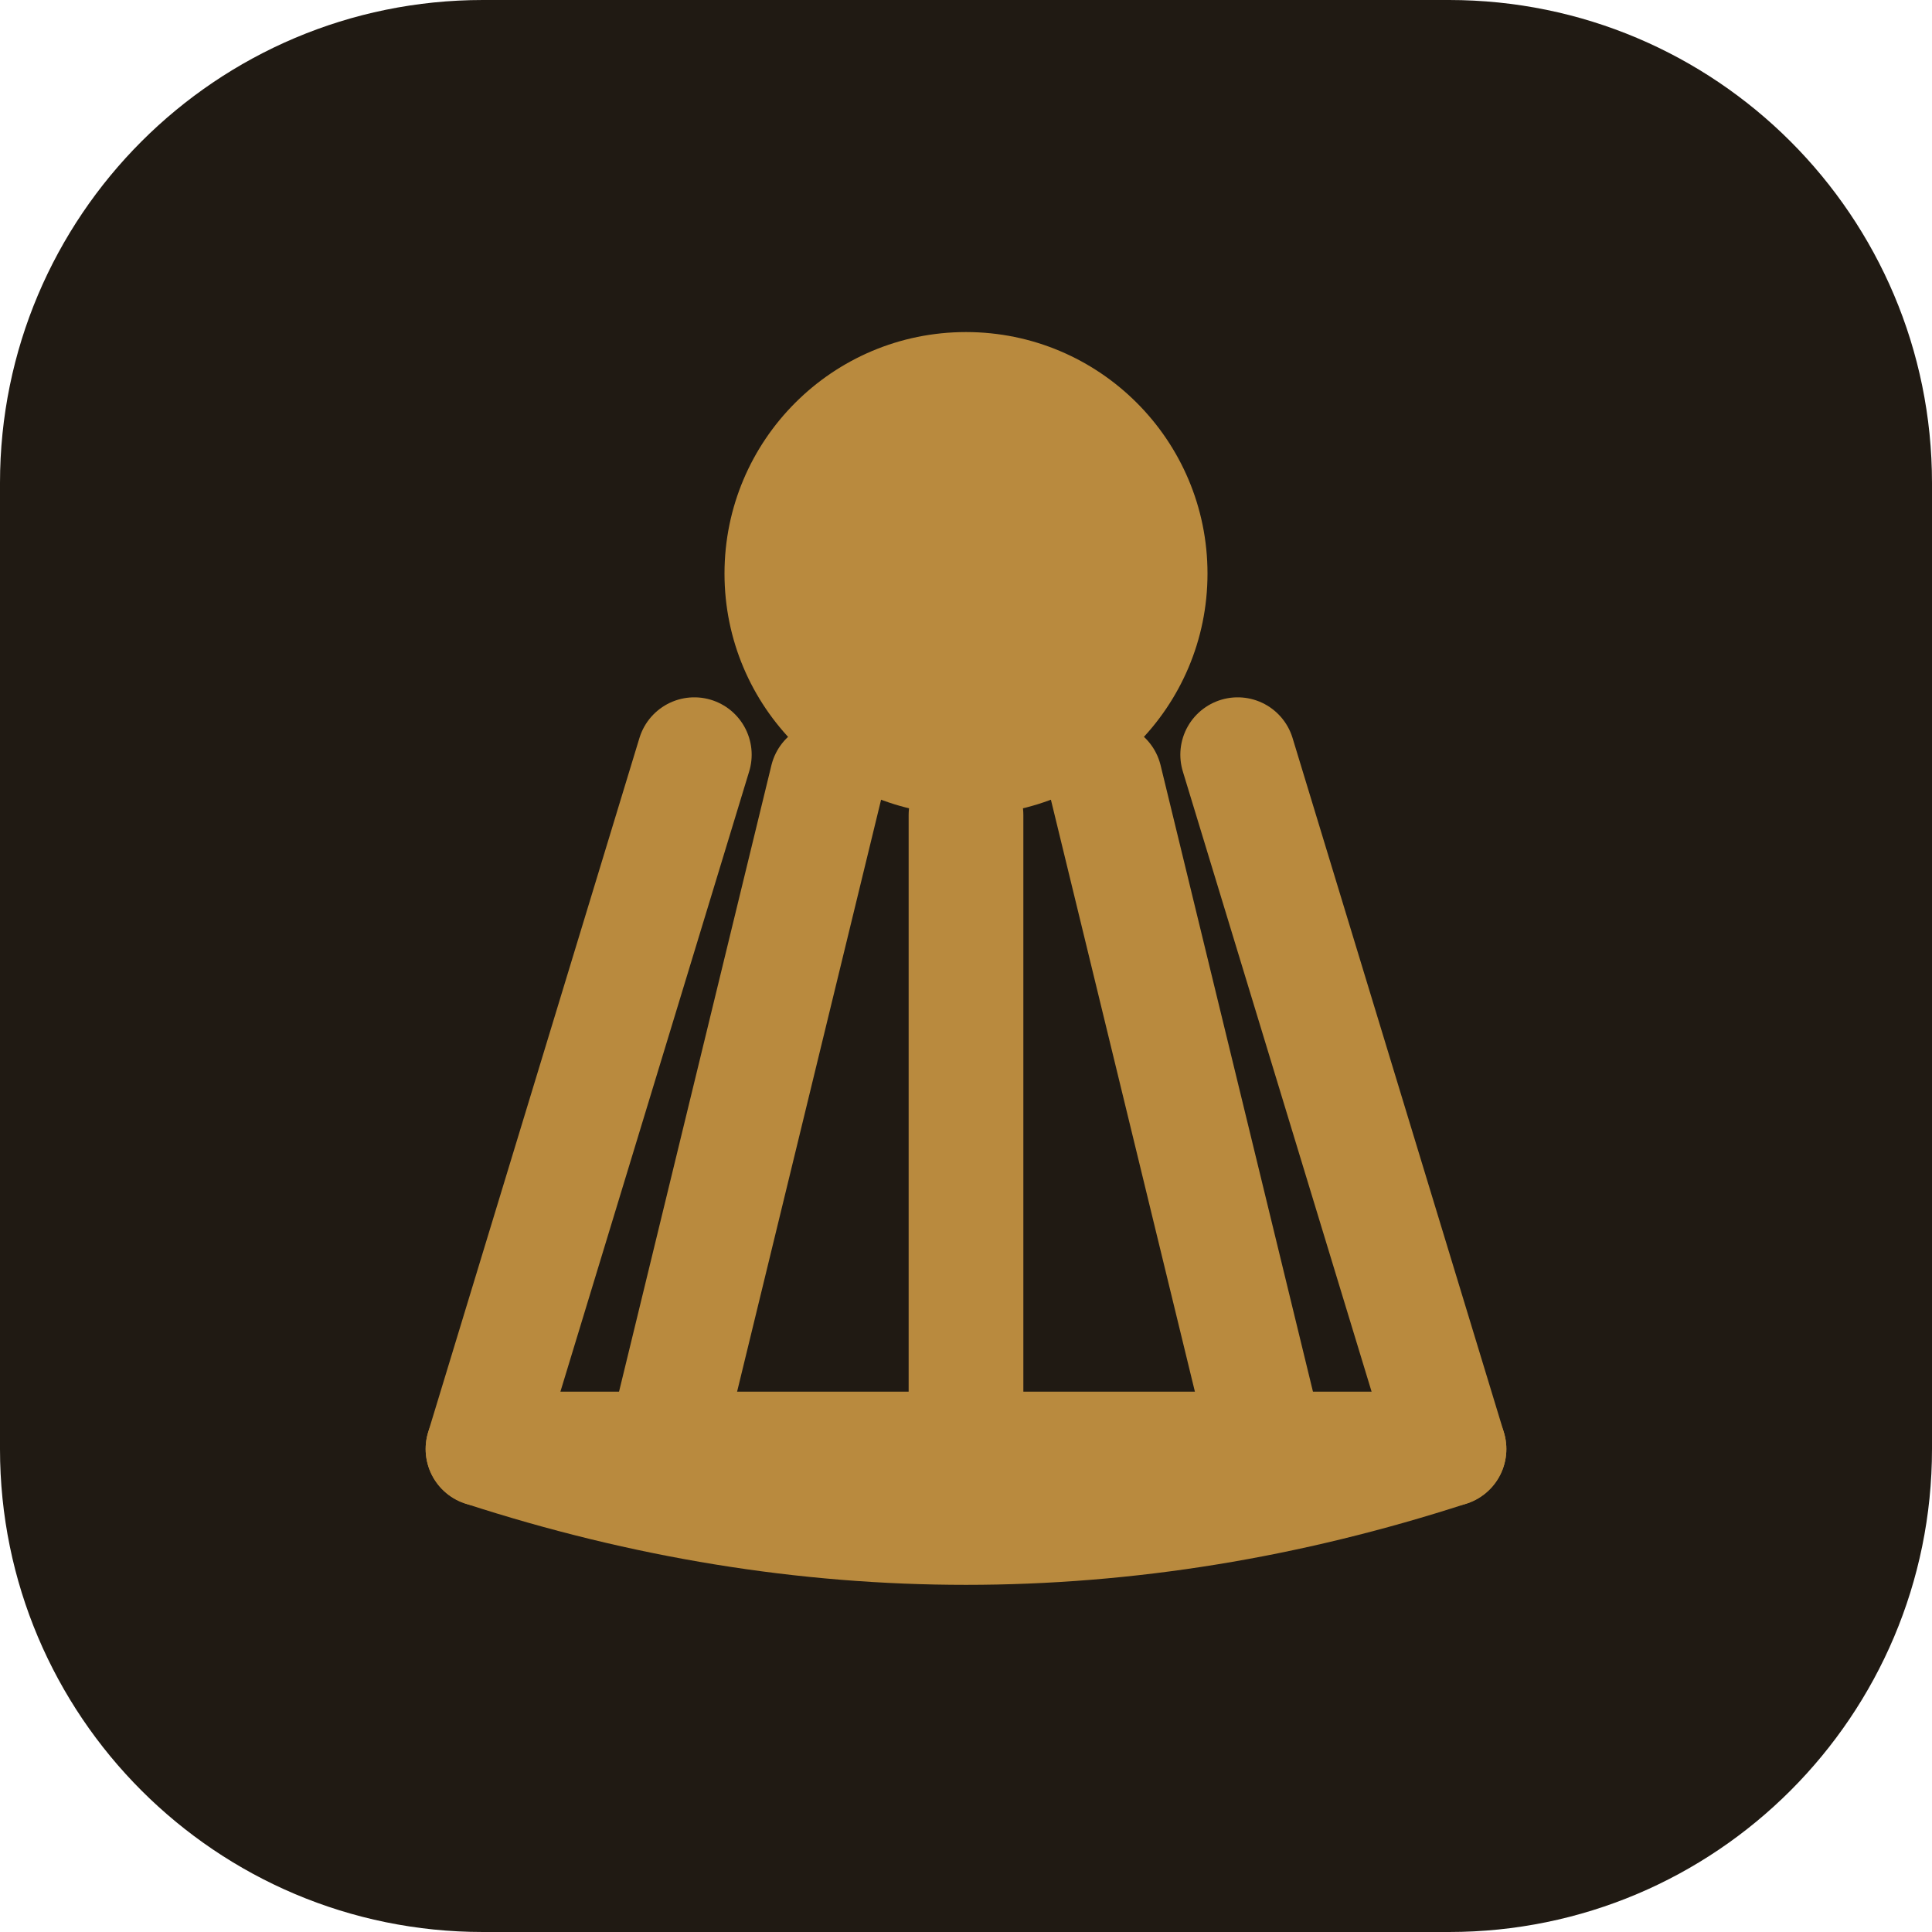
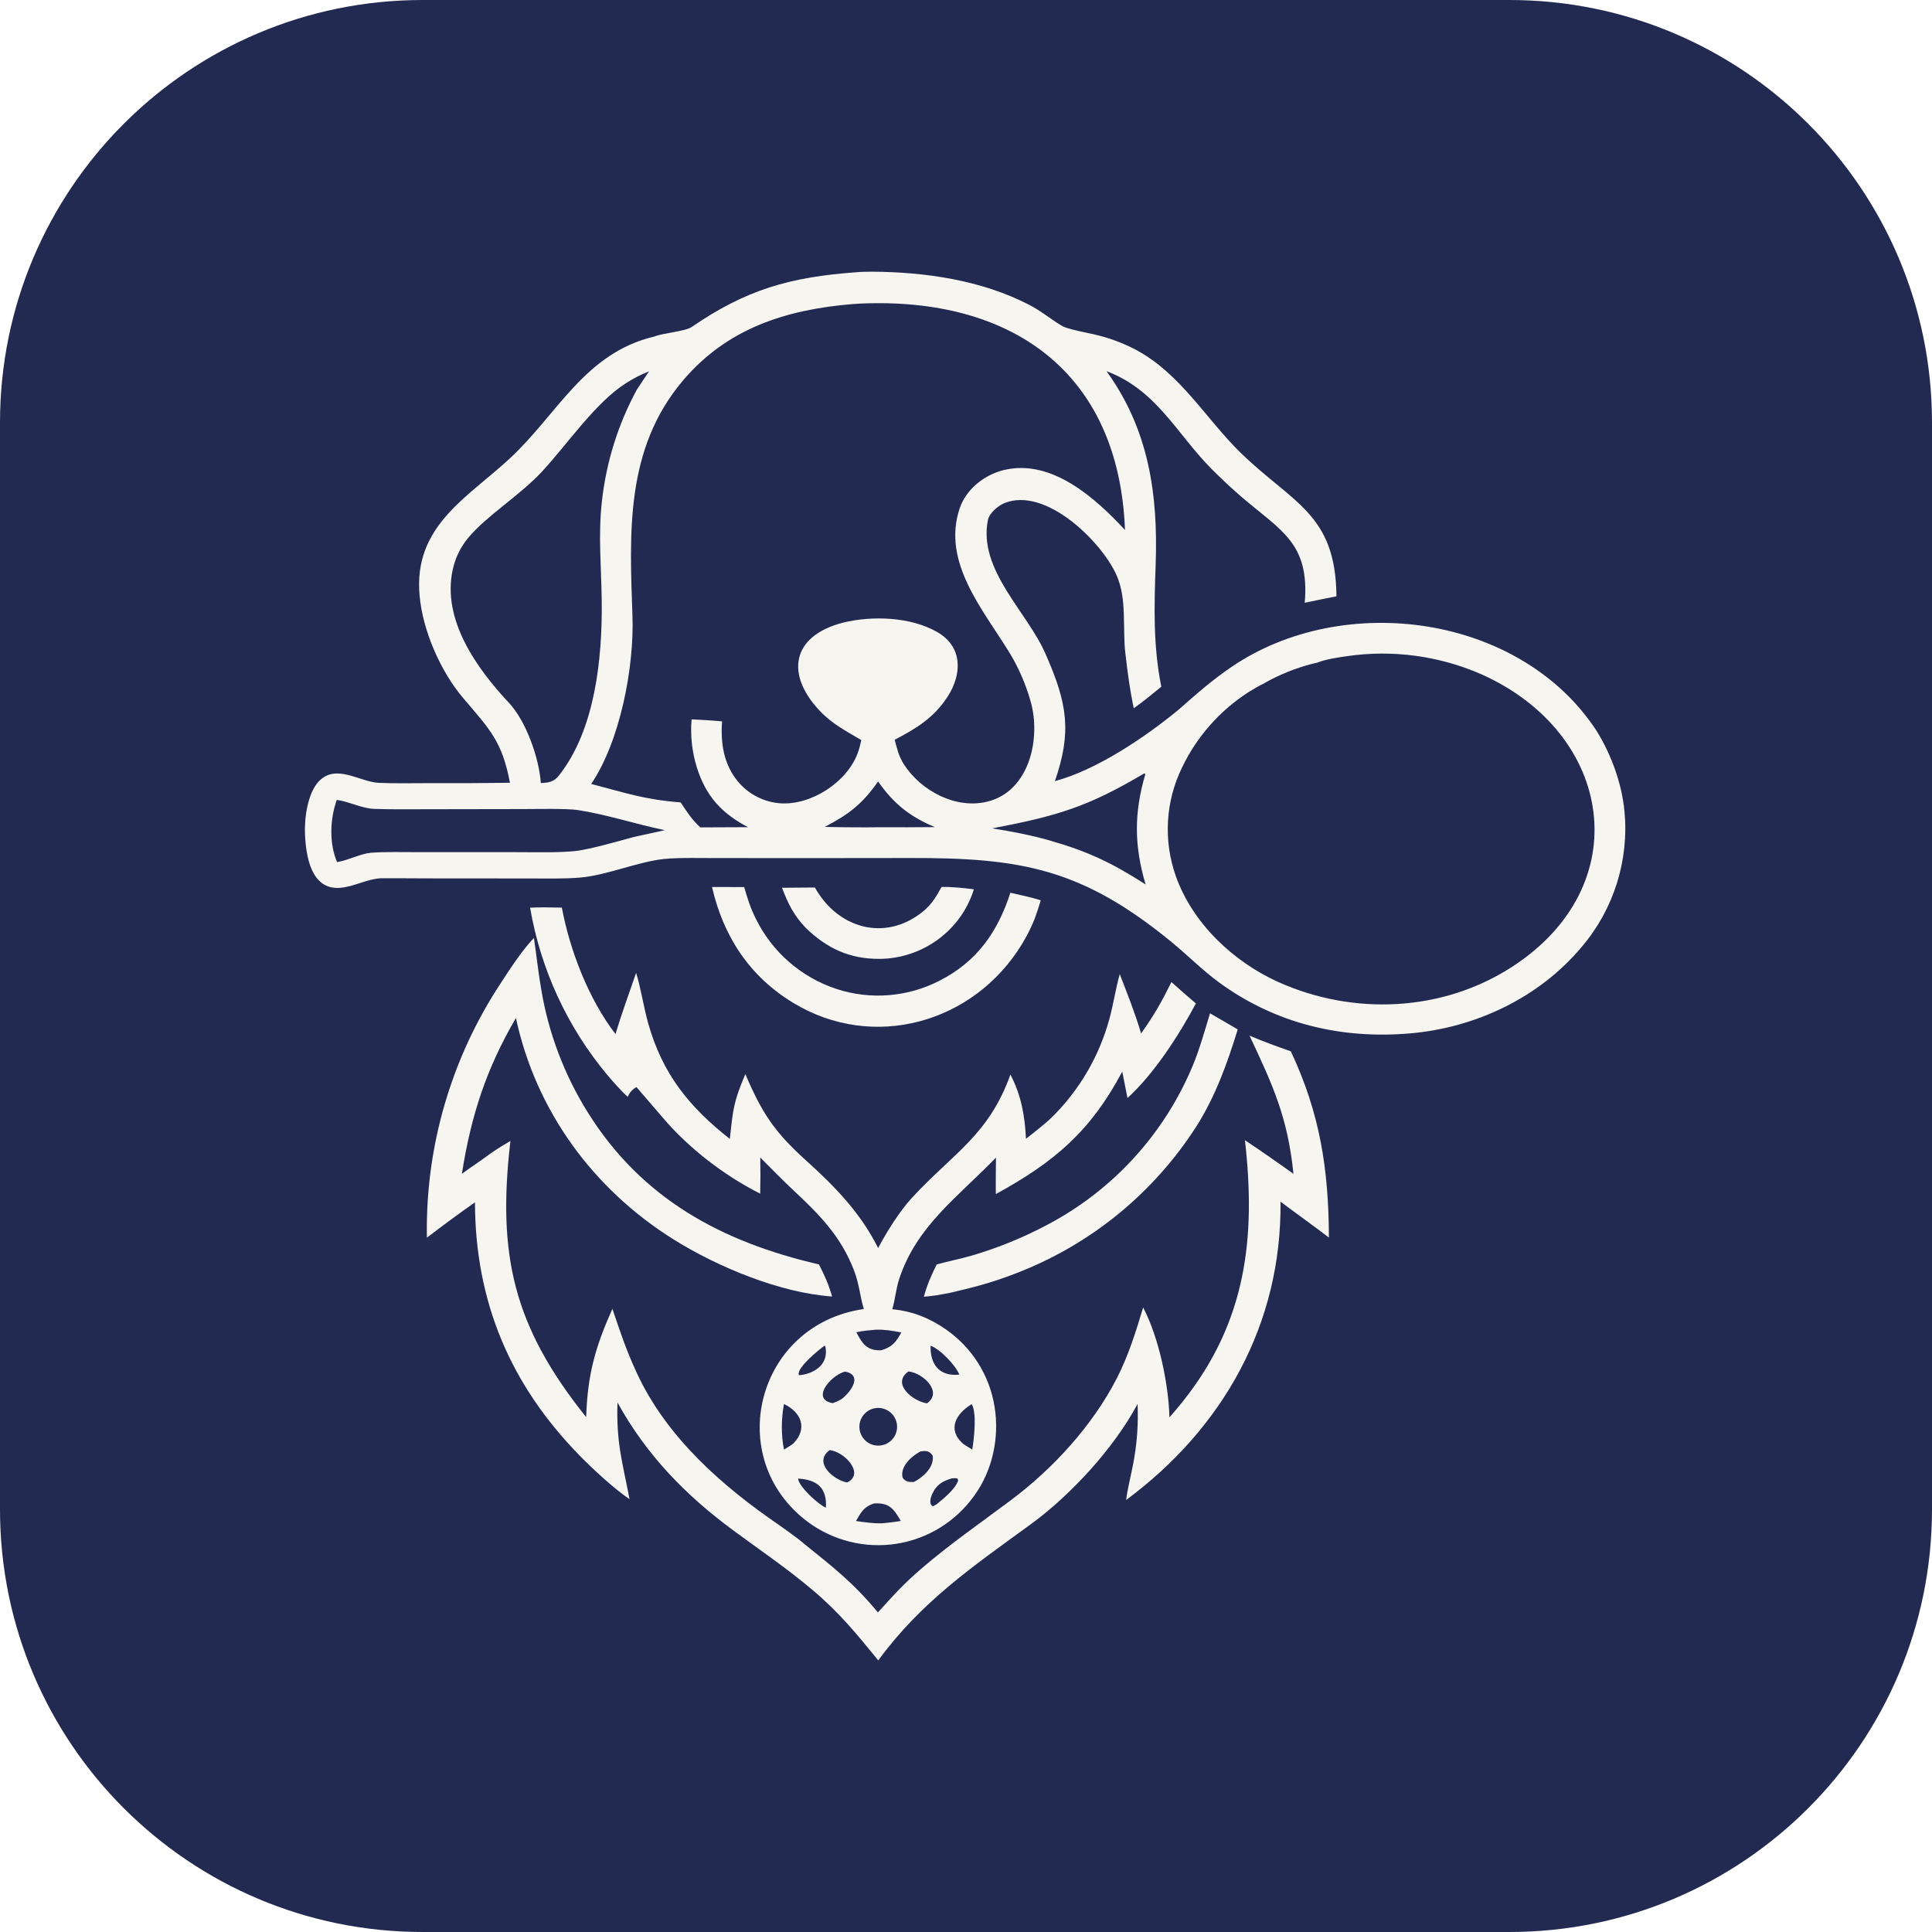
- <svg xmlns="http://www.w3.org/2000/svg" width="32" height="32" viewBox="0 0 32 32">
-   <rect width="32" height="32" rx="8" fill="#201a13" />
-   <circle cx="16" cy="9.5" r="4" fill="#b98a3e" />
-   <g fill="none" stroke="#b98a3e" stroke-width="1.9" stroke-linecap="round" stroke-linejoin="round">
-     <path d="M11.5 12.5 L8 24 h16 L20.5 12.5" />
-     <path d="M16 13.5 V24 M13.7 12.9 L11 24 M18.3 12.9 L21 24" />
-     <path d="M8 24 q8 2.6 16 0" />
+ <svg xmlns="http://www.w3.org/2000/svg" width="64" height="64" viewBox="0 0 64 64">
+   <rect width="64" height="64" rx="14" fill="#232a52" />
+   <g transform="translate(10.1 9) scale(0.6667)" color="#f6f5f0" fill="#f6f5f0">
+     <path d="M28.201 0C30.843 0.019 33.612 0.421 35.982 1.643C36.612 1.967 37.072 2.377 37.649 2.71C37.895 2.852 38.872 3.037 39.195 3.111C39.929 3.275 40.637 3.536 41.302 3.887C43.524 5.08 44.785 7.337 46.506 9.009C49.099 11.525 51.221 12.028 51.255 16.13C50.729 16.232 50.203 16.339 49.679 16.451C49.929 13.49 48.514 12.88 46.536 11.189C46.015 10.737 45.512 10.267 45.027 9.778C43.306 8.037 42.317 5.876 39.829 4.943C41.934 7.849 42.395 11.061 42.272 14.549C42.198 16.637 42.142 18.557 42.552 20.622C42.096 20.994 41.662 21.354 41.182 21.696C40.986 20.738 40.886 19.976 40.772 19.012C40.61 17.715 40.868 16.265 40.317 15.054C39.557 13.383 36.794 10.671 34.757 11.499C34.453 11.622 34.005 11.994 33.937 12.336C33.44 14.84 35.909 16.902 36.819 19.034C37.888 21.466 38.108 22.868 37.266 25.312C39.351 24.755 41.78 23.112 43.434 21.744C44.296 20.979 45.088 20.287 46.045 19.636C51.611 15.847 60.414 17.023 64.197 22.84C64.92 24.024 65.429 25.416 65.565 26.802C65.799 29.239 65.038 31.667 63.454 33.533C61.343 36.068 58.169 37.568 54.906 37.847C51.466 38.142 48.204 37.354 45.402 35.3C44.608 34.718 43.831 33.938 43.064 33.309C38.62 29.666 35.602 29.118 30.076 29.133L25.581 29.138L20.523 29.136C19.8 29.137 18.546 29.107 17.848 29.18C16.543 29.317 14.988 29.997 13.658 30.106C12.846 30.173 11.925 30.149 11.1 30.149L6.111 30.145C5.336 30.144 4.534 30.134 3.762 30.139C3.061 30.183 2.462 30.552 1.758 30.613C0.304 30.738 0.052 29.033 0.004 27.945C-0.03 27.17 0.13 25.893 0.71 25.305C1.558 24.446 2.694 25.333 3.642 25.397C4.468 25.435 5.33 25.413 6.161 25.413C7.503 25.419 8.846 25.413 10.189 25.395C9.796 23.321 9.183 22.738 7.862 21.182C6.736 19.857 5.846 17.814 5.699 16.087C5.383 12.638 8.079 11.232 10.188 9.274C12.556 7.076 13.91 4.032 17.37 3.22C17.752 3.058 18.917 2.956 19.204 2.758C21.907 0.898 24.09 0.262 27.45 0.024C27.598 0.007 28.034 -0.001 28.201 0ZM58.455 20.003C56.358 19.085 54.045 18.773 51.779 19.103C51.354 19.162 50.733 19.258 50.331 19.413L50.292 19.428C50.186 19.451 50.076 19.477 49.964 19.506C49.74 19.565 49.508 19.638 49.274 19.72C49.216 19.74 49.157 19.761 49.099 19.783C49.07 19.794 49.041 19.805 49.011 19.816C48.953 19.838 48.895 19.861 48.837 19.884C48.75 19.919 48.664 19.956 48.579 19.992C48.408 20.067 48.242 20.144 48.083 20.224C48.03 20.251 47.978 20.278 47.927 20.305C47.876 20.332 47.826 20.359 47.777 20.387C47.752 20.4 47.728 20.414 47.704 20.428C47.68 20.442 47.656 20.456 47.633 20.47C47.498 20.518 46.992 20.823 46.858 20.909C45.447 21.823 44.316 23.109 43.588 24.625C42.761 26.309 42.647 28.255 43.271 30.024C44.101 32.376 46.131 34.288 48.371 35.297C52.096 36.968 56.514 36.783 59.976 34.543C66.223 30.503 65.033 22.939 58.455 20.003ZM41.703 24.93C38.891 26.592 37.427 27.034 34.147 27.661C34.95 27.777 36.22 28.025 36.997 28.259C38.899 28.801 40.088 29.367 41.772 30.445C41.2 28.517 41.194 26.887 41.76 24.961L41.703 24.93ZM1.585 26.245C1.244 27.186 1.2 28.414 1.599 29.336L1.659 29.325C2.19 29.226 2.807 28.91 3.275 28.873C3.989 28.817 4.839 28.842 5.568 28.841L10.502 28.842C11.338 28.842 12.675 28.876 13.479 28.781C14.199 28.695 15.593 28.29 16.341 28.089L17.884 27.75C16.434 27.448 14.972 26.965 13.562 26.75C13.021 26.667 11.482 26.7 10.87 26.701L6.098 26.709C5.218 26.71 4.328 26.723 3.449 26.692C2.816 26.669 2.167 26.317 1.585 26.245ZM40.748 12.833C40.446 4.964 35.093 1.252 27.596 1.585C27.475 1.59 27.355 1.597 27.235 1.607C23.908 1.879 20.976 2.815 18.778 5.416C15.905 8.816 16.132 12.988 16.276 17.12C16.365 19.662 15.661 23.33 14.226 25.452C15.978 25.911 16.864 26.226 18.67 26.37C19.002 26.864 19.207 27.204 19.647 27.611L22.016 27.601C20.715 26.914 19.929 26.069 19.478 24.641C19.235 23.866 19.145 23.052 19.214 22.242C19.725 22.27 20.22 22.295 20.729 22.343C20.647 23.418 20.809 24.496 21.529 25.346C22.051 25.966 22.8 26.35 23.607 26.414C25.143 26.526 26.915 25.381 27.461 23.939C27.54 23.731 27.599 23.49 27.647 23.273C26.896 22.829 26.196 22.467 25.586 21.824C23.862 20.005 24.182 18.098 26.736 17.438C28.191 17.082 30.102 17.145 31.422 17.907C32.704 18.646 32.651 20.009 31.934 21.116C31.255 22.165 30.384 22.694 29.306 23.256C29.413 23.679 29.517 24.098 29.757 24.47C30.612 25.8 32.348 26.726 33.928 26.327C36.025 25.797 36.586 23.142 36.051 21.323C35.823 20.512 35.461 19.673 35.022 18.953C33.716 16.813 31.63 14.444 32.536 11.753C32.859 10.796 33.782 10.079 34.743 9.852C37.119 9.292 39.28 11.255 40.748 12.833ZM28.482 25.329C27.701 26.436 27.054 26.952 25.83 27.586C26.748 27.609 27.667 27.615 28.585 27.604C29.491 27.609 30.397 27.607 31.303 27.597C30.07 27.084 29.251 26.437 28.482 25.329ZM17.099 4.951C16.658 5.128 16.354 5.289 15.956 5.538C14.428 6.506 13.044 8.575 11.767 9.947C10.67 11.125 9.048 12.109 8.12 13.217C7.736 13.677 7.469 14.224 7.344 14.811C6.8 17.309 8.553 19.728 10.139 21.423C10.994 22.338 11.637 24.161 11.722 25.407C12.088 25.396 12.366 25.356 12.616 25.042C14.425 22.764 14.78 19.207 14.749 16.39C14.729 14.613 14.566 13.155 14.757 11.416C14.97 9.473 15.558 7.589 16.489 5.87C16.688 5.563 16.896 5.256 17.099 4.951Z" fill="currentColor" />
+     <path d="M11.19 31.6C11.72 31.574 12.237 31.588 12.768 31.597C13.168 33.737 14.101 36.144 15.432 37.88C15.738 36.861 16.112 35.849 16.457 34.839C16.69 35.58 16.831 36.537 17.05 37.32C17.766 39.873 19.09 41.493 21.113 43.091C21.273 41.641 21.286 41.277 21.885 39.869C22.697 41.775 23.32 42.737 24.89 44.151C26.328 45.445 27.608 46.76 28.483 48.513C28.906 47.708 29.561 46.665 30.178 45.999C32.238 43.777 33.974 42.903 35.056 39.893C35.601 40.941 35.767 41.931 35.829 43.085C36.289 42.716 36.791 42.344 37.206 41.925C38.524 40.593 39.468 38.958 39.967 37.151C40.172 36.407 40.284 35.62 40.488 34.902C40.874 35.9 41.242 36.823 41.549 37.85C42.197 36.938 42.564 36.289 43.056 35.296C43.456 35.657 43.861 36.011 44.271 36.36C43.443 37.917 42.185 39.868 40.871 41.058C40.788 40.62 40.702 40.182 40.613 39.745C39.043 42.696 37.265 44.227 34.331 45.83C34.321 45.24 34.335 44.612 34.337 44.019C32.472 45.953 30.394 47.41 29.531 50.045C29.366 50.547 29.341 51.001 29.2 51.5L29.184 51.554C30.172 51.641 31.058 51.998 31.866 52.566C33.151 53.462 34.017 54.841 34.266 56.387C34.519 57.921 34.169 59.569 33.248 60.831C32.334 62.106 30.947 62.961 29.397 63.206C27.842 63.448 26.255 63.058 24.991 62.121C20.754 58.957 22.43 52.309 27.773 51.542C27.576 50.905 27.552 50.313 27.277 49.605C26.616 47.898 25.541 46.828 24.243 45.614C23.72 45.126 23.14 44.526 22.626 44.016C22.639 44.614 22.637 45.212 22.622 45.81C20.832 44.908 19.054 43.541 17.756 42.002C17.39 41.567 16.826 40.931 16.473 40.512C16.127 40.707 16.049 40.996 16.048 40.999C15.779 40.786 15.262 40.188 15.029 39.915C13.037 37.532 11.712 34.662 11.19 31.6ZM29.609 62.071C29.252 61.465 29.052 61.165 28.282 61.2C27.777 61.366 27.634 61.632 27.383 62.075C27.826 62.139 28.256 62.204 28.704 62.188C29.002 62.155 29.317 62.126 29.609 62.071ZM24.506 59.968C24.539 60.373 25.52 61.258 25.886 61.414C25.952 60.441 25.451 60.017 24.506 59.968ZM32.44 59.978C32.335 59.925 32.24 59.95 32.119 59.962C31.68 60.102 31.41 60.252 31.194 60.683C31.102 60.867 30.974 61.225 31.203 61.345C31.264 61.312 31.335 61.276 31.393 61.239C31.724 60.974 32.33 60.475 32.456 60.072L32.44 59.978ZM26.072 58.553C25.249 59.157 26.245 60.03 26.941 60.161C27.841 59.734 26.817 58.626 26.072 58.553ZM31.193 58.825C31.021 58.581 30.863 58.575 30.584 58.618C30.141 58.857 29.562 59.364 29.699 59.922C29.84 60.13 30.022 60.146 30.259 60.135C30.722 59.899 31.282 59.394 31.193 58.825ZM33.133 56.268C32.351 56.739 31.89 57.527 32.711 58.245C32.856 58.337 33.012 58.441 33.16 58.526C33.245 58.004 33.398 56.72 33.133 56.268ZM23.804 56.263C23.669 56.974 23.656 57.813 23.806 58.523C23.962 58.429 24.143 58.33 24.28 58.214C24.99 57.479 24.663 56.666 23.804 56.263ZM29.39 57.144C29.252 56.643 28.733 56.35 28.233 56.492C27.737 56.632 27.448 57.145 27.585 57.642C27.722 58.138 28.233 58.431 28.731 58.297C29.233 58.163 29.529 57.645 29.39 57.144ZM29.99 54.643C29.13 55.244 30.192 56.119 30.909 56.229C31.709 55.672 30.731 54.723 29.99 54.643ZM26.83 54.649C26.063 54.879 25.151 56.04 26.225 56.219C26.414 56.147 26.602 56.081 26.758 55.945C27.156 55.598 27.712 54.812 26.83 54.649ZM25.831 53.358C25.572 53.532 24.365 54.517 24.552 54.83C25.257 54.773 25.974 54.344 25.882 53.535C25.872 53.454 25.874 53.43 25.831 53.358ZM31.088 53.364C31.062 54.298 31.527 54.901 32.516 54.803C32.336 54.335 31.558 53.531 31.088 53.364ZM28.376 52.568C28.011 52.599 27.756 52.622 27.399 52.694C27.692 53.265 27.929 53.618 28.634 53.593C29.184 53.429 29.357 53.201 29.635 52.709C29.222 52.623 28.799 52.555 28.376 52.568Z" fill="currentColor" />
+     <path d="M6.061 47.998L6.06 47.878C6.001 43.427 7.281 39.061 9.734 35.346C10.173 34.666 10.827 33.672 11.38 33.105C11.505 33.942 11.598 34.833 11.742 35.654C12.103 37.831 12.892 39.914 14.063 41.784C16.742 46.067 20.719 48.214 25.542 49.325C25.838 49.908 26.013 50.292 26.194 50.919C23.61 50.742 20.493 49.448 18.306 48.076C14.331 45.584 11.48 41.707 10.485 37.081C9 39.631 8.257 41.932 7.8 44.824C8.227 44.505 8.685 44.218 9.12 43.89C9.355 43.714 9.774 43.452 9.774 43.452C9.774 43.452 10.058 43.291 10.212 43.192C9.55 48.874 10.365 52.406 13.975 56.914C14.045 54.806 14.421 53.446 15.279 51.533C15.66 52.645 15.926 53.498 16.496 54.729C17.978 57.926 20.737 60.347 23.602 62.305C23.588 62.299 23.617 62.312 23.602 62.305C23.602 62.305 24.555 62.977 24.775 63.183C26.26 64.381 27.249 65.14 28.471 66.617C29.261 65.748 29.767 65.177 30.676 64.402C32.109 63.179 33.565 62.173 35.061 61.054C37.175 59.474 39.12 57.351 40.335 54.999C40.902 53.901 41.298 52.652 41.65 51.465C42.433 52.959 42.909 55.251 42.957 56.926C43.187 56.666 43.41 56.4 43.625 56.129C46.782 52.17 47.258 47.986 46.708 43.154C47.521 43.697 48.325 44.255 49.119 44.826C48.838 42.047 48.112 40.45 46.935 37.957C47.61 38.248 48.296 38.494 48.989 38.739C50.438 41.823 50.866 44.589 50.88 47.992C50.081 47.378 49.278 46.811 48.476 46.208C48.537 52.28 45.637 57.448 40.805 61.031C40.854 60.572 41.052 59.768 41.145 59.285C41.341 58.289 41.418 57.272 41.374 56.257C40.209 58.445 38.052 60.79 36.068 62.235C33.191 64.33 30.636 66.071 28.489 69C27.396 67.662 26.561 66.632 25.235 65.512C23.938 64.416 22.654 63.55 21.297 62.55C18.905 60.787 16.969 58.794 15.531 56.185C15.469 58.171 15.76 59.072 16.132 60.991C15.37 60.478 14.326 59.511 13.682 58.855C10.201 55.311 8.463 51.178 8.45 46.24C7.642 46.81 6.846 47.396 6.061 47.998Z" fill="currentColor" />
+     <path d="M44.973 36.849L46.35 37.649C45.832 39.326 45.262 40.92 44.327 42.418C42.178 45.794 38.994 48.384 35.251 49.799C34.087 50.245 33.239 50.461 32.034 50.742C31.57 50.829 31.229 50.895 30.755 50.931C30.91 50.359 31.128 49.851 31.394 49.325C31.976 49.168 32.578 49.047 33.16 48.88C34.451 48.499 35.7 47.989 36.889 47.356C40.146 45.642 42.703 42.843 44.117 39.445C44.452 38.638 44.717 37.695 44.973 36.849Z" fill="currentColor" />
+     <path d="M20.228 30.573L21.828 30.577C21.985 31.136 22.142 31.623 22.403 32.145C23.218 33.807 24.669 35.069 26.428 35.644C28.12 36.193 29.961 36.041 31.541 35.224C33.398 34.277 34.427 32.799 35.053 30.859C35.562 30.973 36.062 31.078 36.561 31.232C36.469 31.56 36.367 31.85 36.254 32.172C36.077 32.605 35.866 33.023 35.622 33.422C33.225 37.342 28.232 38.742 24.259 36.327C22.088 35.007 20.798 33.037 20.228 30.573Z" fill="currentColor" />
+     <path d="M31.634 30.571C32.148 30.56 32.729 30.622 33.239 30.687C32.608 32.734 30.689 34.129 28.555 34.144C27.072 34.153 25.945 33.628 24.893 32.611C24.294 31.985 24.008 31.409 23.707 30.611L25.34 30.598C26.468 32.622 28.813 33.321 30.704 31.796C31.137 31.447 31.369 31.054 31.634 30.571Z" fill="currentColor" />
  </g>
</svg>
